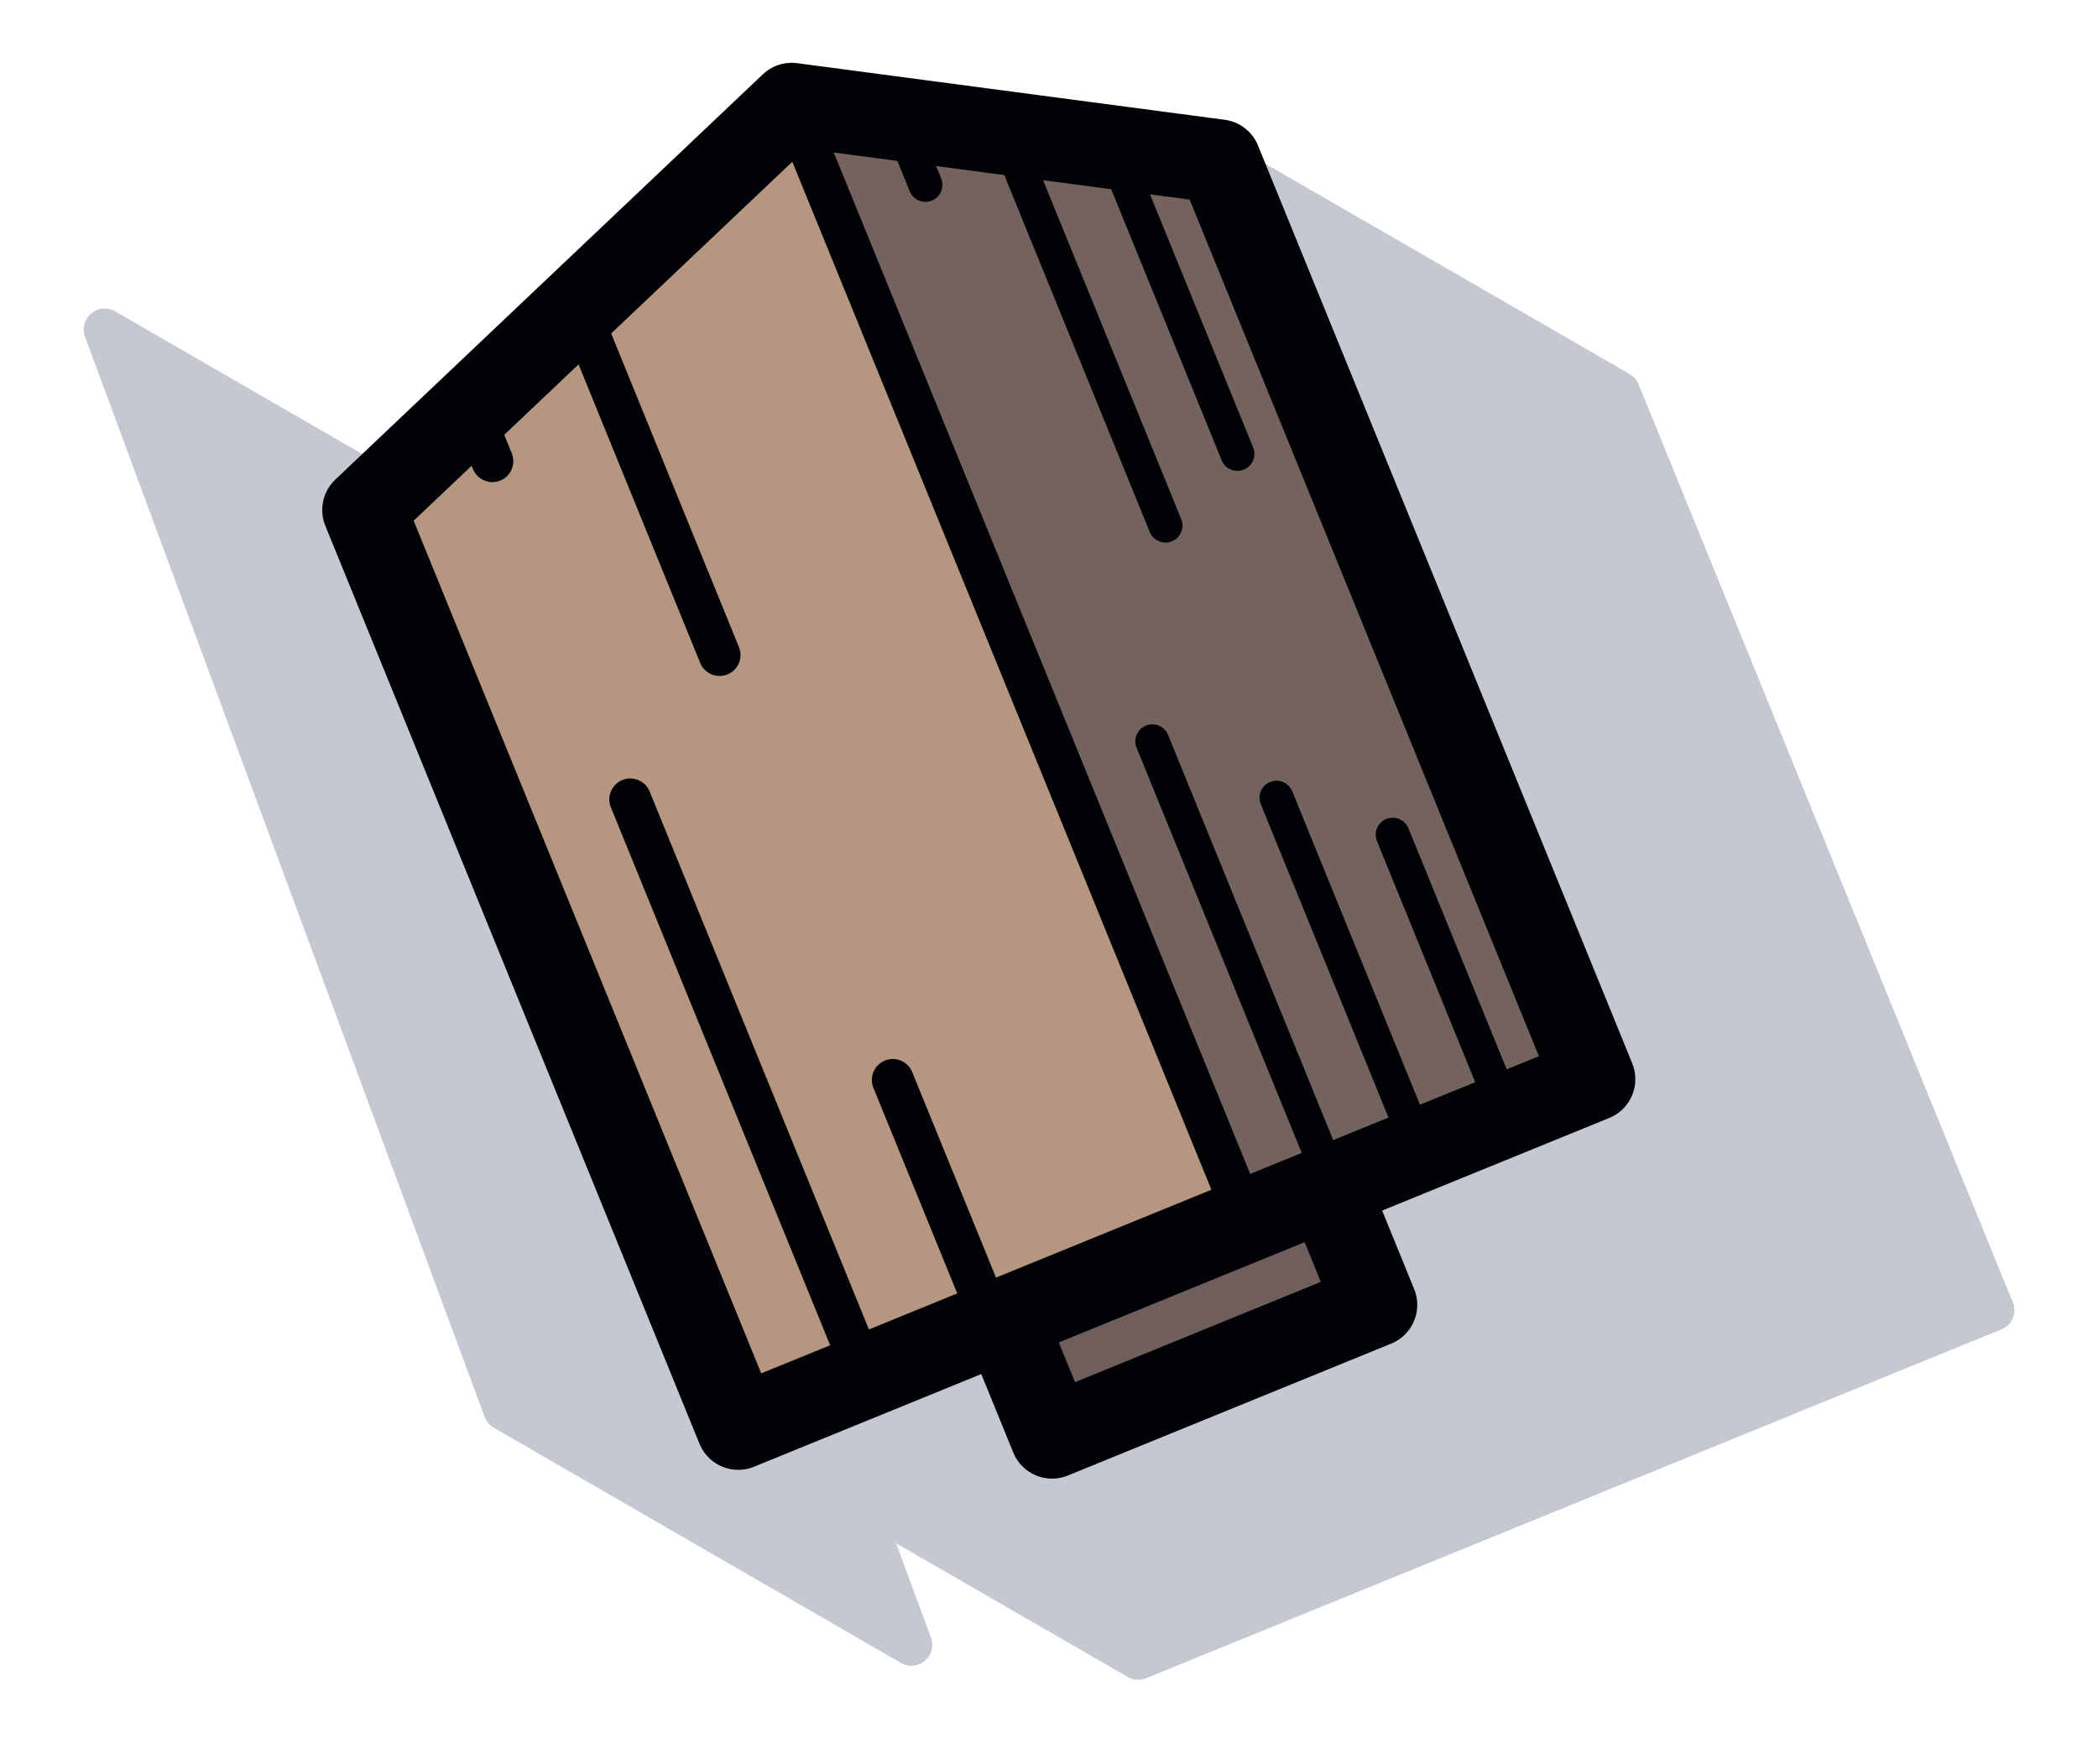
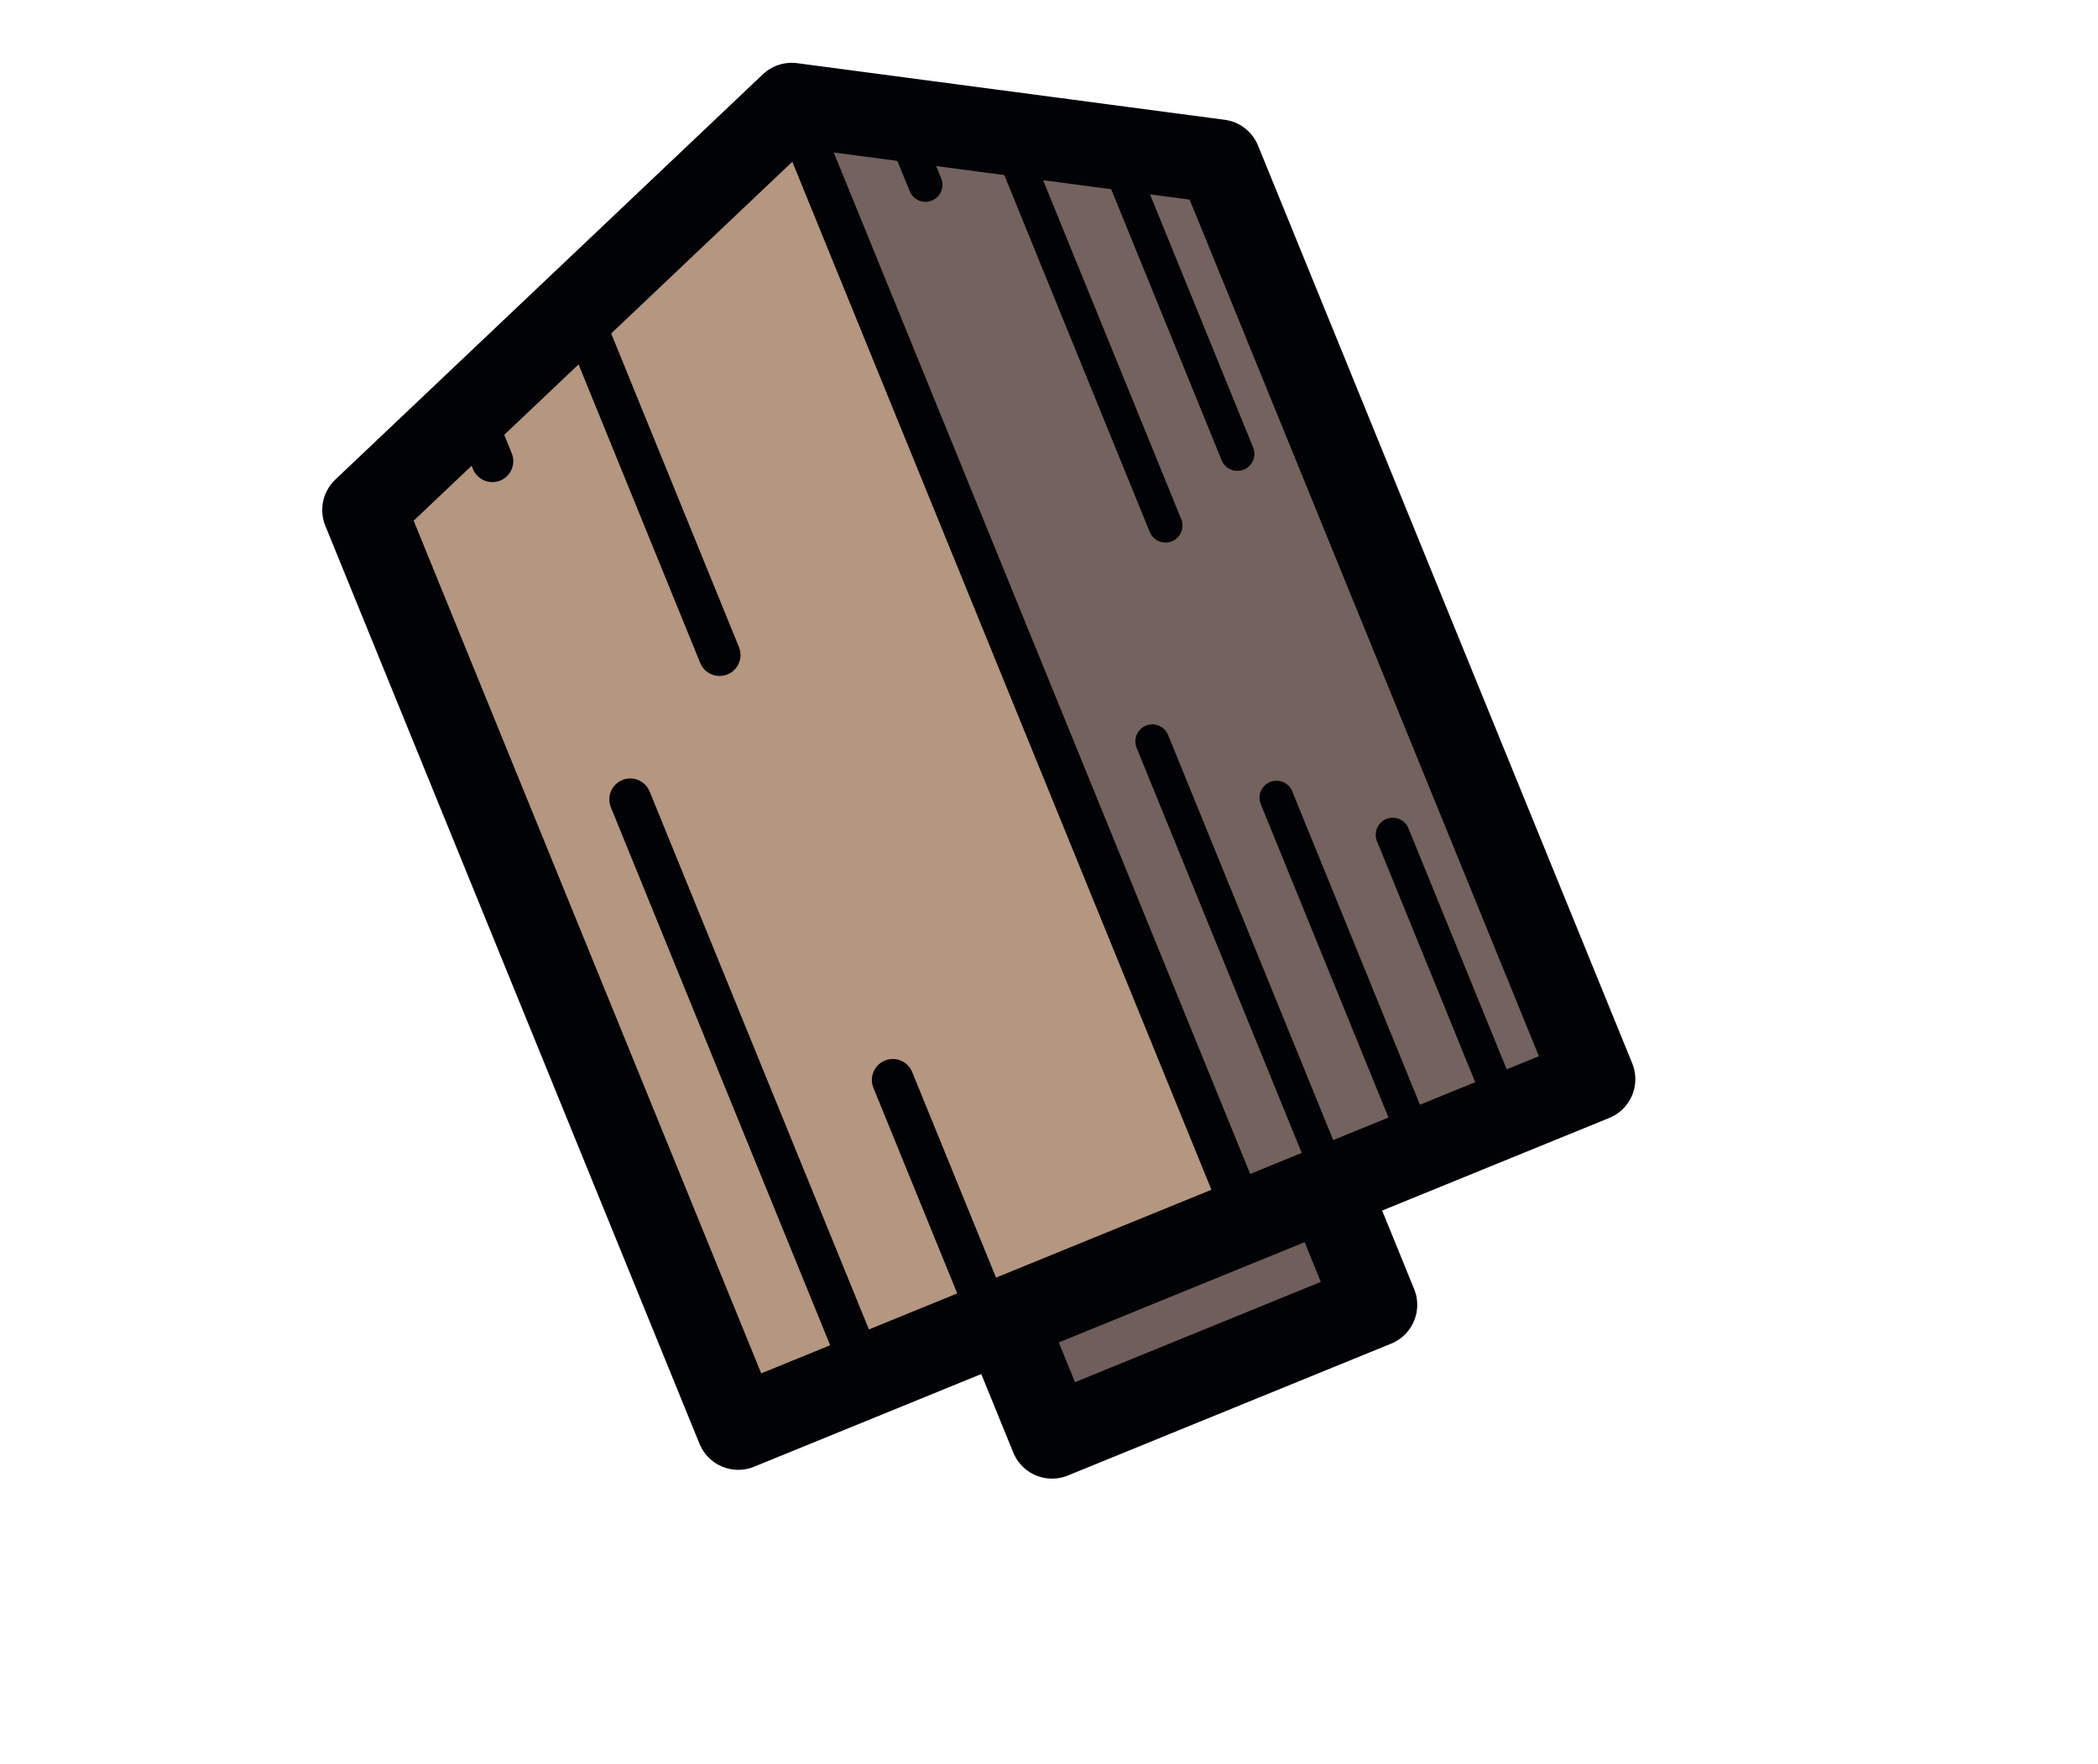
<svg xmlns="http://www.w3.org/2000/svg" viewBox="190.221 142.191 25.061 21.06" width="602" height="506" stroke-linejoin="round" stroke-linecap="round" fill-rule="evenodd" fill="none" preserveAspectRatio="none">
-   <g transform="translate(250.0195 250.0195) scale(1.000078)" opacity="0.55">
-     <path d=" M -35.985,-92.176 L -40.761,-94.933 L -45.231,-105.894 L -40.454,-103.137 L -35.985,-92.176" fill="#9699AE" stroke="#9699AE" stroke-width="0.5" />
-     <path d=" M -40.128,-90.486 L -44.904,-93.244 L -40.761,-94.933 L -35.985,-92.176 L -40.128,-90.486" fill="#9699AE" stroke="#9699AE" stroke-width="0.5" />
-     <path d=" M -46.199,-88.011 L -50.976,-90.768 L -44.904,-93.244 L -40.128,-90.486 L -46.199,-88.011" fill="#9699AE" stroke="#9699AE" stroke-width="0.5" />
-     <path d=" M -48.909,-88.179 L -53.771,-90.987 L -58.544,-103.886 L -53.682,-101.079 L -48.909,-88.179" fill="#9699AE" stroke="#9699AE" stroke-width="0.5" />
-   </g>
  <g transform="translate(250.0195 250.0195) scale(1.000078)">
    <path d=" M -45.601,-97.718 L -49.463,-96.143 L -47.228,-90.663 L -43.366,-92.238 L -45.601,-97.718" fill="#6F5E5B" />
    <path d=" M -49.463,-96.143 L -47.228,-90.663 L -43.366,-92.238 L -45.601,-97.718" stroke="#010206" stroke-width="1" />
    <path d=" M -40.761,-94.933 L -44.904,-93.244 L -50.338,-106.57 L -45.231,-105.894 L -40.761,-94.933" fill="#73625D" />
    <path d=" M -50.976,-90.768 L -44.904,-93.244 L -50.338,-106.57 L -55.445,-101.73 L -50.976,-90.768" fill="#B49681" />
    <path d=" M -46.422,-92.625 L -46.481,-92.768 M -51.615,-105.36 L -51.523,-105.134" stroke="#010206" stroke-width="0.5" />
    <path d=" M -43.869,-93.666 L -46.03,-98.967 M -49.061,-106.401 L -48.74,-105.613" stroke="#010206" stroke-width="0.406" />
    <path d=" M -47.94,-92.006 L -49.13,-94.924 M -52.891,-104.15 L -51.199,-99.998" stroke="#010206" stroke-width="0.5" />
    <path d=" M -42.833,-94.089 L -44.547,-98.294 M -47.784,-106.232 L -45.873,-101.544" stroke="#010206" stroke-width="0.406" />
    <path d=" M -49.458,-91.387 L -52.266,-98.274 M -54.168,-102.94 L -53.913,-102.313" stroke="#010206" stroke-width="0.5" />
    <path d=" M -41.797,-94.511 L -43.159,-97.852 M -46.507,-106.063 L -45.014,-102.4" stroke="#010206" stroke-width="0.406" />
    <path d=" M -50.338,-106.57 L -45.231,-105.894 L -40.761,-94.933 L -44.904,-93.244 L -50.976,-90.768 L -55.445,-101.73 L -50.338,-106.57" stroke="#010206" stroke-width="1" />
    <path d=" M -44.904,-93.244 L -50.338,-106.57" stroke="#010206" stroke-width="0.5" />
  </g>
</svg>
